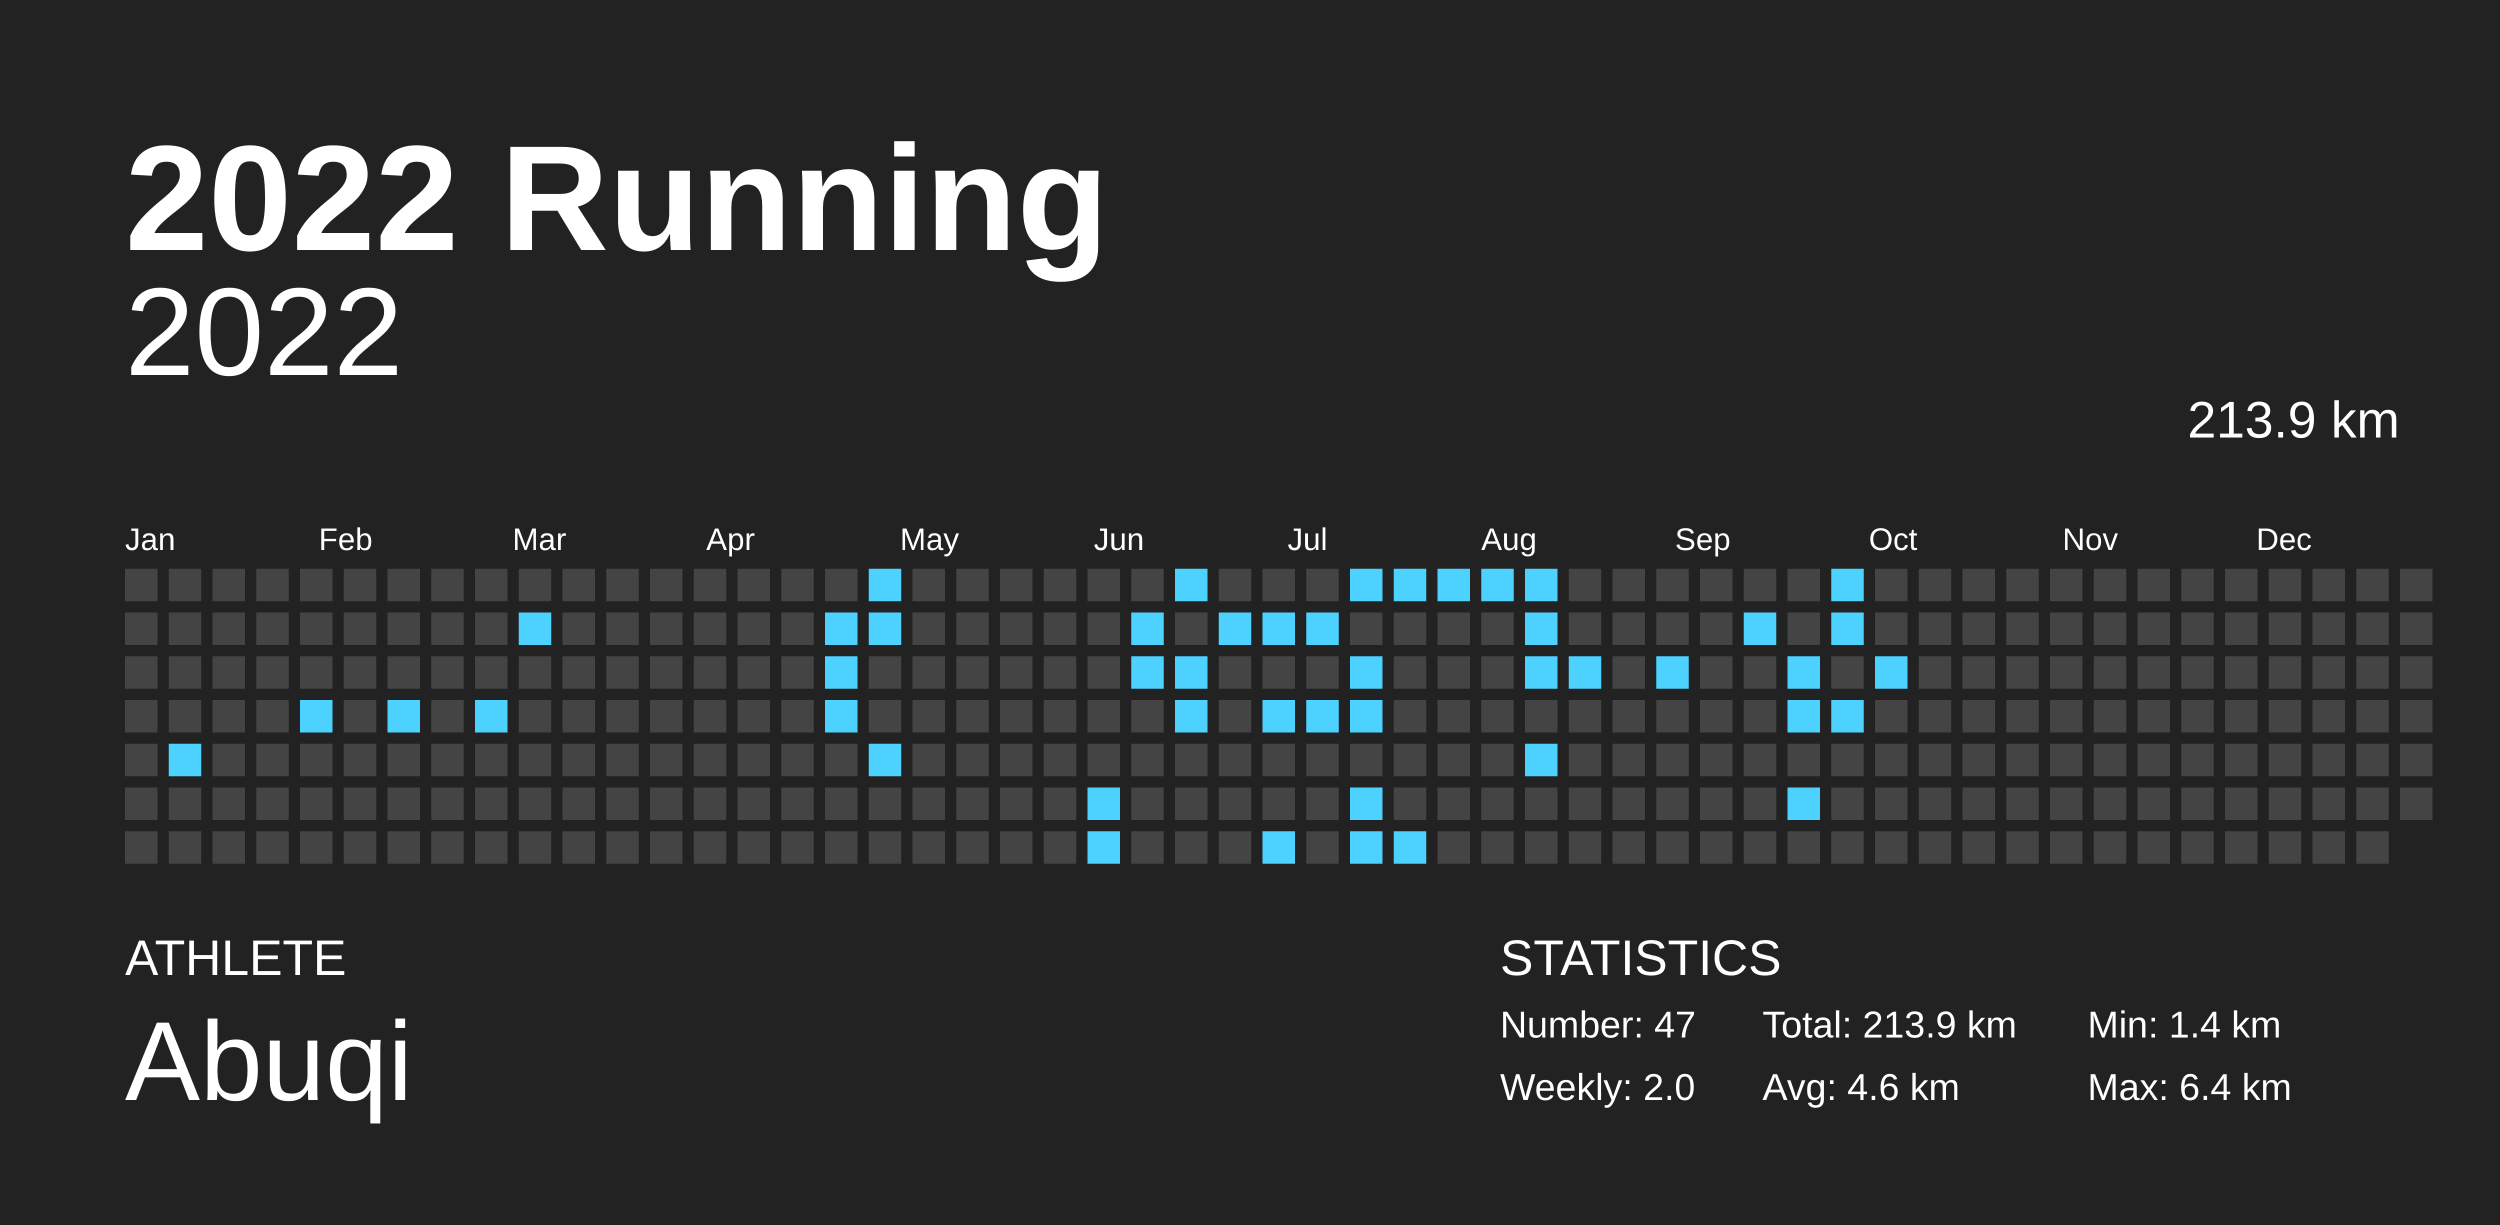
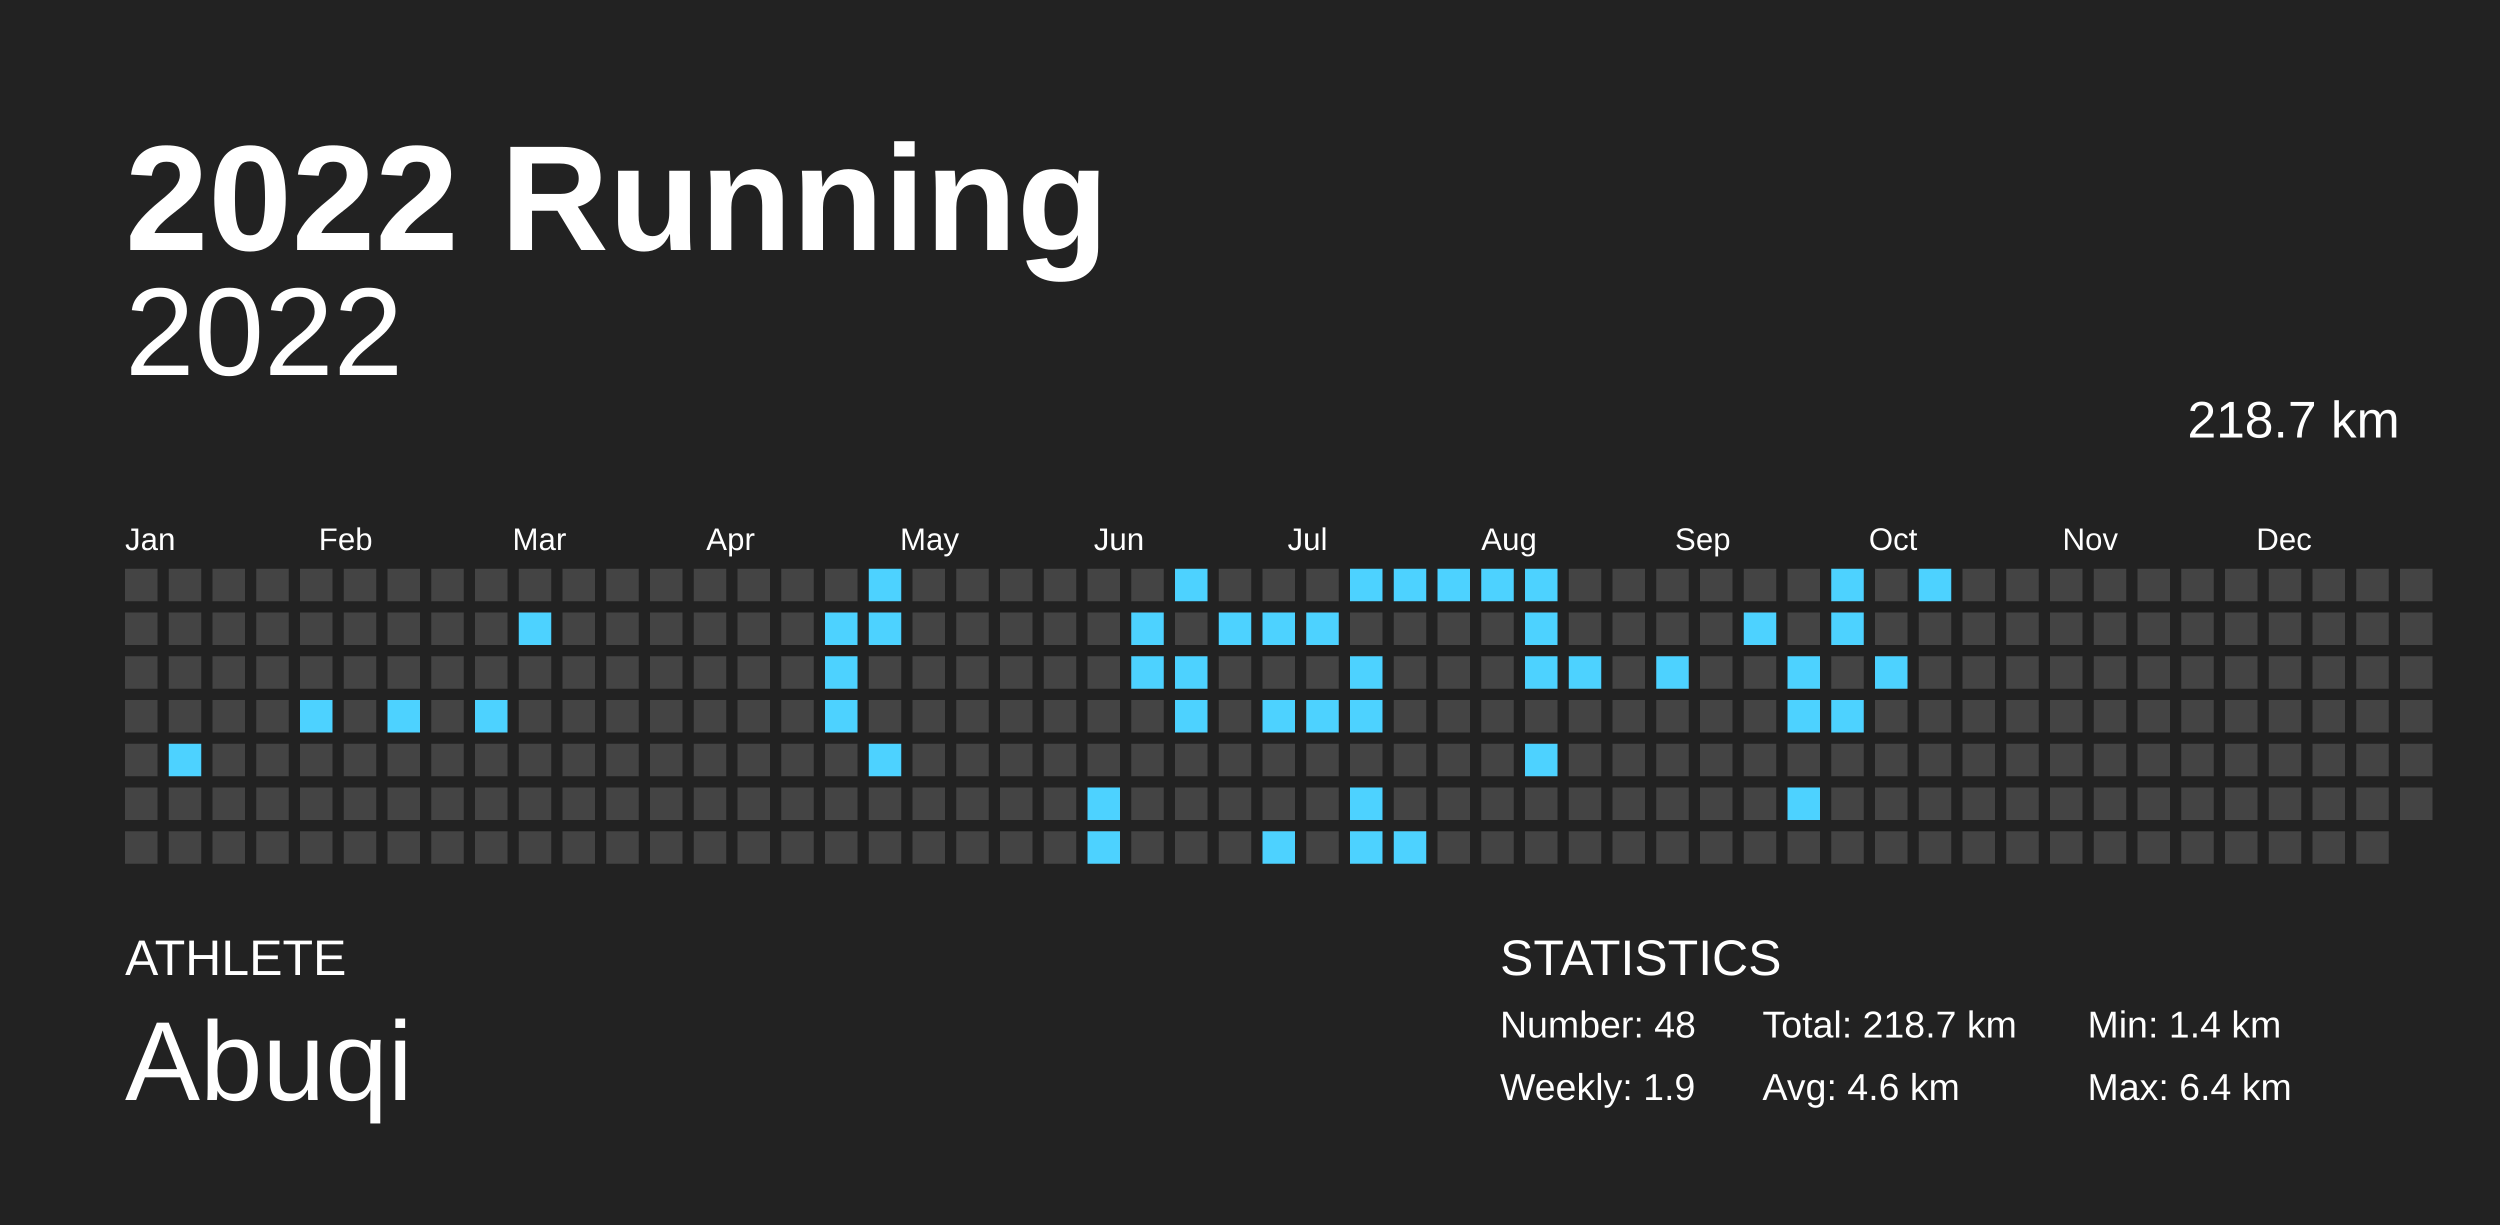
<svg xmlns="http://www.w3.org/2000/svg" baseProfile="full" height="98mm" version="1.1" viewBox="0,0,200,98" width="200mm">
  <defs />
  <rect fill="#222222" height="98" width="200" x="0" y="0" />
  <text fill="#FFFFFF" style="font-size:12px; font-family:Arial; font-weight:bold;" x="10" y="20">2022 Running</text>
  <text fill="#FFFFFF" style="font-size:4px; font-family:Arial" x="10" y="78">ATHLETE</text>
  <text fill="#FFFFFF" style="font-size:9px; font-family:Arial" x="10" y="88">Abuqi</text>
  <text fill="#FFFFFF" style="font-size:4px; font-family:Arial" x="120" y="78">STATISTICS</text>
-   <text fill="#FFFFFF" style="font-size:3px; font-family:Arial" x="120" y="83">Number: 47</text>
-   <text fill="#FFFFFF" style="font-size:3px; font-family:Arial" x="120" y="88">Weekly: 2.0</text>
-   <text fill="#FFFFFF" style="font-size:3px; font-family:Arial" x="141" y="83">Total: 213.9 km</text>
+   <text fill="#FFFFFF" style="font-size:3px; font-family:Arial" x="120" y="83">Number: 48</text>
+   <text fill="#FFFFFF" style="font-size:3px; font-family:Arial" x="120" y="88">Weekly: 1.9</text>
+   <text fill="#FFFFFF" style="font-size:3px; font-family:Arial" x="141" y="83">Total: 218.7 km</text>
  <text fill="#FFFFFF" style="font-size:3px; font-family:Arial" x="141" y="88">Avg: 4.6 km</text>
  <text fill="#FFFFFF" style="font-size:3px; font-family:Arial" x="167" y="83">Min: 1.4 km</text>
  <text fill="#FFFFFF" style="font-size:3px; font-family:Arial" x="167" y="88">Max: 6.4 km</text>
  <text alignment-baseline="hanging" fill="#FFFFFF" style="font-size:10.0px; font-family:Arial;" x="10" y="30">2022</text>
-   <text alignment-baseline="hanging" fill="#FFFFFF" style="font-size:4.125px; font-family:Arial;" x="175" y="35">213.9 km</text>
+   <text alignment-baseline="hanging" fill="#FFFFFF" style="font-size:4.125px; font-family:Arial;" x="175" y="35">218.7 km</text>
  <text fill="#FFFFFF" style="font-size:2.5px; font-family:Arial" x="10.0" y="44">Jan</text>
  <text fill="#FFFFFF" style="font-size:2.5px; font-family:Arial" x="25.5" y="44">Feb</text>
  <text fill="#FFFFFF" style="font-size:2.5px; font-family:Arial" x="41.0" y="44">Mar</text>
  <text fill="#FFFFFF" style="font-size:2.5px; font-family:Arial" x="56.5" y="44">Apr</text>
  <text fill="#FFFFFF" style="font-size:2.5px; font-family:Arial" x="72.0" y="44">May</text>
  <text fill="#FFFFFF" style="font-size:2.5px; font-family:Arial" x="87.5" y="44">Jun</text>
  <text fill="#FFFFFF" style="font-size:2.5px; font-family:Arial" x="103.0" y="44">Jul</text>
  <text fill="#FFFFFF" style="font-size:2.5px; font-family:Arial" x="118.5" y="44">Aug</text>
  <text fill="#FFFFFF" style="font-size:2.5px; font-family:Arial" x="134.0" y="44">Sep</text>
  <text fill="#FFFFFF" style="font-size:2.5px; font-family:Arial" x="149.5" y="44">Oct</text>
  <text fill="#FFFFFF" style="font-size:2.5px; font-family:Arial" x="165.0" y="44">Nov</text>
  <text fill="#FFFFFF" style="font-size:2.5px; font-family:Arial" x="180.5" y="44">Dec</text>
  <rect fill="#444444" height="2.6" width="2.6" x="10.0" y="45.5" />
  <rect fill="#444444" height="2.6" width="2.6" x="10.0" y="49.0" />
  <rect fill="#444444" height="2.6" width="2.6" x="10.0" y="52.5" />
  <rect fill="#444444" height="2.6" width="2.6" x="10.0" y="56.0" />
  <rect fill="#444444" height="2.6" width="2.6" x="10.0" y="59.5" />
  <rect fill="#444444" height="2.6" width="2.6" x="10.0" y="63.0" />
  <rect fill="#444444" height="2.6" width="2.6" x="10.0" y="66.5" />
  <rect fill="#444444" height="2.6" width="2.6" x="13.5" y="45.5" />
  <rect fill="#444444" height="2.6" width="2.6" x="13.5" y="49.0" />
  <rect fill="#444444" height="2.6" width="2.6" x="13.5" y="52.5" />
  <rect fill="#444444" height="2.6" width="2.6" x="13.5" y="56.0" />
  <rect fill="#4dd2ff" height="2.6" width="2.6" x="13.5" y="59.5" />
  <rect fill="#444444" height="2.6" width="2.6" x="13.5" y="63.0" />
  <rect fill="#444444" height="2.6" width="2.6" x="13.5" y="66.5" />
  <rect fill="#444444" height="2.6" width="2.6" x="17.0" y="45.5" />
  <rect fill="#444444" height="2.6" width="2.6" x="17.0" y="49.0" />
  <rect fill="#444444" height="2.6" width="2.6" x="17.0" y="52.5" />
  <rect fill="#444444" height="2.6" width="2.6" x="17.0" y="56.0" />
  <rect fill="#444444" height="2.6" width="2.6" x="17.0" y="59.5" />
  <rect fill="#444444" height="2.6" width="2.6" x="17.0" y="63.0" />
  <rect fill="#444444" height="2.6" width="2.6" x="17.0" y="66.5" />
  <rect fill="#444444" height="2.6" width="2.6" x="20.5" y="45.5" />
  <rect fill="#444444" height="2.6" width="2.6" x="20.5" y="49.0" />
  <rect fill="#444444" height="2.6" width="2.6" x="20.5" y="52.5" />
  <rect fill="#444444" height="2.6" width="2.6" x="20.5" y="56.0" />
  <rect fill="#444444" height="2.6" width="2.6" x="20.5" y="59.5" />
  <rect fill="#444444" height="2.6" width="2.6" x="20.5" y="63.0" />
  <rect fill="#444444" height="2.6" width="2.6" x="20.5" y="66.5" />
  <rect fill="#444444" height="2.6" width="2.6" x="24.0" y="45.5" />
  <rect fill="#444444" height="2.6" width="2.6" x="24.0" y="49.0" />
  <rect fill="#444444" height="2.6" width="2.6" x="24.0" y="52.5" />
  <rect fill="#4dd2ff" height="2.6" width="2.6" x="24.0" y="56.0" />
  <rect fill="#444444" height="2.6" width="2.6" x="24.0" y="59.5" />
  <rect fill="#444444" height="2.6" width="2.6" x="24.0" y="63.0" />
  <rect fill="#444444" height="2.6" width="2.6" x="24.0" y="66.5" />
  <rect fill="#444444" height="2.6" width="2.6" x="27.5" y="45.5" />
  <rect fill="#444444" height="2.6" width="2.6" x="27.5" y="49.0" />
  <rect fill="#444444" height="2.6" width="2.6" x="27.5" y="52.5" />
  <rect fill="#444444" height="2.6" width="2.6" x="27.5" y="56.0" />
  <rect fill="#444444" height="2.6" width="2.6" x="27.5" y="59.5" />
  <rect fill="#444444" height="2.6" width="2.6" x="27.5" y="63.0" />
  <rect fill="#444444" height="2.6" width="2.6" x="27.5" y="66.5" />
  <rect fill="#444444" height="2.6" width="2.6" x="31.0" y="45.5" />
  <rect fill="#444444" height="2.6" width="2.6" x="31.0" y="49.0" />
  <rect fill="#444444" height="2.6" width="2.6" x="31.0" y="52.5" />
  <rect fill="#4dd2ff" height="2.6" width="2.6" x="31.0" y="56.0" />
  <rect fill="#444444" height="2.6" width="2.6" x="31.0" y="59.5" />
  <rect fill="#444444" height="2.6" width="2.6" x="31.0" y="63.0" />
  <rect fill="#444444" height="2.6" width="2.6" x="31.0" y="66.5" />
  <rect fill="#444444" height="2.6" width="2.6" x="34.5" y="45.5" />
  <rect fill="#444444" height="2.6" width="2.6" x="34.5" y="49.0" />
  <rect fill="#444444" height="2.6" width="2.6" x="34.5" y="52.5" />
  <rect fill="#444444" height="2.6" width="2.6" x="34.5" y="56.0" />
  <rect fill="#444444" height="2.6" width="2.6" x="34.5" y="59.5" />
  <rect fill="#444444" height="2.6" width="2.6" x="34.5" y="63.0" />
  <rect fill="#444444" height="2.6" width="2.6" x="34.5" y="66.5" />
  <rect fill="#444444" height="2.6" width="2.6" x="38.0" y="45.5" />
  <rect fill="#444444" height="2.6" width="2.6" x="38.0" y="49.0" />
  <rect fill="#444444" height="2.6" width="2.6" x="38.0" y="52.5" />
  <rect fill="#4dd2ff" height="2.6" width="2.6" x="38.0" y="56.0" />
  <rect fill="#444444" height="2.6" width="2.6" x="38.0" y="59.5" />
  <rect fill="#444444" height="2.6" width="2.6" x="38.0" y="63.0" />
  <rect fill="#444444" height="2.6" width="2.6" x="38.0" y="66.5" />
  <rect fill="#444444" height="2.6" width="2.6" x="41.5" y="45.5" />
  <rect fill="#4dd2ff" height="2.6" width="2.6" x="41.5" y="49.0" />
  <rect fill="#444444" height="2.6" width="2.6" x="41.5" y="52.5" />
  <rect fill="#444444" height="2.6" width="2.6" x="41.5" y="56.0" />
  <rect fill="#444444" height="2.6" width="2.6" x="41.5" y="59.5" />
  <rect fill="#444444" height="2.6" width="2.6" x="41.5" y="63.0" />
  <rect fill="#444444" height="2.6" width="2.6" x="41.5" y="66.5" />
  <rect fill="#444444" height="2.6" width="2.6" x="45.0" y="45.5" />
  <rect fill="#444444" height="2.6" width="2.6" x="45.0" y="49.0" />
  <rect fill="#444444" height="2.6" width="2.6" x="45.0" y="52.5" />
  <rect fill="#444444" height="2.6" width="2.6" x="45.0" y="56.0" />
  <rect fill="#444444" height="2.6" width="2.6" x="45.0" y="59.5" />
  <rect fill="#444444" height="2.6" width="2.6" x="45.0" y="63.0" />
  <rect fill="#444444" height="2.6" width="2.6" x="45.0" y="66.5" />
  <rect fill="#444444" height="2.6" width="2.6" x="48.5" y="45.5" />
  <rect fill="#444444" height="2.6" width="2.6" x="48.5" y="49.0" />
  <rect fill="#444444" height="2.6" width="2.6" x="48.5" y="52.5" />
  <rect fill="#444444" height="2.6" width="2.6" x="48.5" y="56.0" />
  <rect fill="#444444" height="2.6" width="2.6" x="48.5" y="59.5" />
  <rect fill="#444444" height="2.6" width="2.6" x="48.5" y="63.0" />
  <rect fill="#444444" height="2.6" width="2.6" x="48.5" y="66.5" />
  <rect fill="#444444" height="2.6" width="2.6" x="52.0" y="45.5" />
  <rect fill="#444444" height="2.6" width="2.6" x="52.0" y="49.0" />
  <rect fill="#444444" height="2.6" width="2.6" x="52.0" y="52.5" />
  <rect fill="#444444" height="2.6" width="2.6" x="52.0" y="56.0" />
  <rect fill="#444444" height="2.6" width="2.6" x="52.0" y="59.5" />
  <rect fill="#444444" height="2.6" width="2.6" x="52.0" y="63.0" />
  <rect fill="#444444" height="2.6" width="2.6" x="52.0" y="66.5" />
  <rect fill="#444444" height="2.6" width="2.6" x="55.5" y="45.5" />
  <rect fill="#444444" height="2.6" width="2.6" x="55.5" y="49.0" />
  <rect fill="#444444" height="2.6" width="2.6" x="55.5" y="52.5" />
  <rect fill="#444444" height="2.6" width="2.6" x="55.5" y="56.0" />
  <rect fill="#444444" height="2.6" width="2.6" x="55.5" y="59.5" />
  <rect fill="#444444" height="2.6" width="2.6" x="55.5" y="63.0" />
  <rect fill="#444444" height="2.6" width="2.6" x="55.5" y="66.5" />
  <rect fill="#444444" height="2.6" width="2.6" x="59.0" y="45.5" />
  <rect fill="#444444" height="2.6" width="2.6" x="59.0" y="49.0" />
  <rect fill="#444444" height="2.6" width="2.6" x="59.0" y="52.5" />
  <rect fill="#444444" height="2.6" width="2.6" x="59.0" y="56.0" />
  <rect fill="#444444" height="2.6" width="2.6" x="59.0" y="59.5" />
  <rect fill="#444444" height="2.6" width="2.6" x="59.0" y="63.0" />
  <rect fill="#444444" height="2.6" width="2.6" x="59.0" y="66.5" />
  <rect fill="#444444" height="2.6" width="2.6" x="62.5" y="45.5" />
  <rect fill="#444444" height="2.6" width="2.6" x="62.5" y="49.0" />
  <rect fill="#444444" height="2.6" width="2.6" x="62.5" y="52.5" />
  <rect fill="#444444" height="2.6" width="2.6" x="62.5" y="56.0" />
  <rect fill="#444444" height="2.6" width="2.6" x="62.5" y="59.5" />
  <rect fill="#444444" height="2.6" width="2.6" x="62.5" y="63.0" />
  <rect fill="#444444" height="2.6" width="2.6" x="62.5" y="66.5" />
  <rect fill="#444444" height="2.6" width="2.6" x="66.0" y="45.5" />
  <rect fill="#4dd2ff" height="2.6" width="2.6" x="66.0" y="49.0" />
  <rect fill="#4dd2ff" height="2.6" width="2.6" x="66.0" y="52.5" />
  <rect fill="#4dd2ff" height="2.6" width="2.6" x="66.0" y="56.0" />
  <rect fill="#444444" height="2.6" width="2.6" x="66.0" y="59.5" />
  <rect fill="#444444" height="2.6" width="2.6" x="66.0" y="63.0" />
  <rect fill="#444444" height="2.6" width="2.6" x="66.0" y="66.5" />
  <rect fill="#4dd2ff" height="2.6" width="2.6" x="69.5" y="45.5" />
  <rect fill="#4dd2ff" height="2.6" width="2.6" x="69.5" y="49.0" />
  <rect fill="#444444" height="2.6" width="2.6" x="69.5" y="52.5" />
  <rect fill="#444444" height="2.6" width="2.6" x="69.5" y="56.0" />
  <rect fill="#4dd2ff" height="2.6" width="2.6" x="69.5" y="59.5" />
  <rect fill="#444444" height="2.6" width="2.6" x="69.5" y="63.0" />
  <rect fill="#444444" height="2.6" width="2.6" x="69.5" y="66.5" />
  <rect fill="#444444" height="2.6" width="2.6" x="73.0" y="45.5" />
  <rect fill="#444444" height="2.6" width="2.6" x="73.0" y="49.0" />
  <rect fill="#444444" height="2.6" width="2.6" x="73.0" y="52.5" />
  <rect fill="#444444" height="2.6" width="2.6" x="73.0" y="56.0" />
  <rect fill="#444444" height="2.6" width="2.6" x="73.0" y="59.5" />
  <rect fill="#444444" height="2.6" width="2.6" x="73.0" y="63.0" />
  <rect fill="#444444" height="2.6" width="2.6" x="73.0" y="66.5" />
  <rect fill="#444444" height="2.6" width="2.6" x="76.5" y="45.5" />
  <rect fill="#444444" height="2.6" width="2.6" x="76.5" y="49.0" />
  <rect fill="#444444" height="2.6" width="2.6" x="76.5" y="52.5" />
  <rect fill="#444444" height="2.6" width="2.6" x="76.5" y="56.0" />
  <rect fill="#444444" height="2.6" width="2.6" x="76.5" y="59.5" />
  <rect fill="#444444" height="2.6" width="2.6" x="76.5" y="63.0" />
  <rect fill="#444444" height="2.6" width="2.6" x="76.5" y="66.5" />
  <rect fill="#444444" height="2.6" width="2.6" x="80.0" y="45.5" />
  <rect fill="#444444" height="2.6" width="2.6" x="80.0" y="49.0" />
  <rect fill="#444444" height="2.6" width="2.6" x="80.0" y="52.5" />
  <rect fill="#444444" height="2.6" width="2.6" x="80.0" y="56.0" />
  <rect fill="#444444" height="2.6" width="2.6" x="80.0" y="59.5" />
  <rect fill="#444444" height="2.6" width="2.6" x="80.0" y="63.0" />
  <rect fill="#444444" height="2.6" width="2.6" x="80.0" y="66.5" />
  <rect fill="#444444" height="2.6" width="2.6" x="83.5" y="45.5" />
  <rect fill="#444444" height="2.6" width="2.6" x="83.5" y="49.0" />
  <rect fill="#444444" height="2.6" width="2.6" x="83.5" y="52.5" />
  <rect fill="#444444" height="2.6" width="2.6" x="83.5" y="56.0" />
  <rect fill="#444444" height="2.6" width="2.6" x="83.5" y="59.5" />
  <rect fill="#444444" height="2.6" width="2.6" x="83.5" y="63.0" />
  <rect fill="#444444" height="2.6" width="2.6" x="83.5" y="66.5" />
  <rect fill="#444444" height="2.6" width="2.6" x="87.0" y="45.5" />
  <rect fill="#444444" height="2.6" width="2.6" x="87.0" y="49.0" />
  <rect fill="#444444" height="2.6" width="2.6" x="87.0" y="52.5" />
  <rect fill="#444444" height="2.6" width="2.6" x="87.0" y="56.0" />
  <rect fill="#444444" height="2.6" width="2.6" x="87.0" y="59.5" />
  <rect fill="#4dd2ff" height="2.6" width="2.6" x="87.0" y="63.0" />
  <rect fill="#4dd2ff" height="2.6" width="2.6" x="87.0" y="66.5" />
  <rect fill="#444444" height="2.6" width="2.6" x="90.5" y="45.5" />
  <rect fill="#4dd2ff" height="2.6" width="2.6" x="90.5" y="49.0" />
  <rect fill="#4dd2ff" height="2.6" width="2.6" x="90.5" y="52.5" />
  <rect fill="#444444" height="2.6" width="2.6" x="90.5" y="56.0" />
  <rect fill="#444444" height="2.6" width="2.6" x="90.5" y="59.5" />
  <rect fill="#444444" height="2.6" width="2.6" x="90.5" y="63.0" />
  <rect fill="#444444" height="2.6" width="2.6" x="90.5" y="66.5" />
  <rect fill="#4dd2ff" height="2.6" width="2.6" x="94.0" y="45.5" />
  <rect fill="#444444" height="2.6" width="2.6" x="94.0" y="49.0" />
  <rect fill="#4dd2ff" height="2.6" width="2.6" x="94.0" y="52.5" />
  <rect fill="#4dd2ff" height="2.6" width="2.6" x="94.0" y="56.0" />
  <rect fill="#444444" height="2.6" width="2.6" x="94.0" y="59.5" />
  <rect fill="#444444" height="2.6" width="2.6" x="94.0" y="63.0" />
  <rect fill="#444444" height="2.6" width="2.6" x="94.0" y="66.5" />
  <rect fill="#444444" height="2.6" width="2.6" x="97.5" y="45.5" />
  <rect fill="#4dd2ff" height="2.6" width="2.6" x="97.5" y="49.0" />
  <rect fill="#444444" height="2.6" width="2.6" x="97.5" y="52.5" />
  <rect fill="#444444" height="2.6" width="2.6" x="97.5" y="56.0" />
  <rect fill="#444444" height="2.6" width="2.6" x="97.5" y="59.5" />
  <rect fill="#444444" height="2.6" width="2.6" x="97.5" y="63.0" />
  <rect fill="#444444" height="2.6" width="2.6" x="97.5" y="66.5" />
  <rect fill="#444444" height="2.6" width="2.6" x="101.0" y="45.5" />
  <rect fill="#4dd2ff" height="2.6" width="2.6" x="101.0" y="49.0" />
  <rect fill="#444444" height="2.6" width="2.6" x="101.0" y="52.5" />
  <rect fill="#4dd2ff" height="2.6" width="2.6" x="101.0" y="56.0" />
  <rect fill="#444444" height="2.6" width="2.6" x="101.0" y="59.5" />
  <rect fill="#444444" height="2.6" width="2.6" x="101.0" y="63.0" />
  <rect fill="#4dd2ff" height="2.6" width="2.6" x="101.0" y="66.5" />
  <rect fill="#444444" height="2.6" width="2.6" x="104.5" y="45.5" />
  <rect fill="#4dd2ff" height="2.6" width="2.6" x="104.5" y="49.0" />
  <rect fill="#444444" height="2.6" width="2.6" x="104.5" y="52.5" />
  <rect fill="#4dd2ff" height="2.6" width="2.6" x="104.5" y="56.0" />
  <rect fill="#444444" height="2.6" width="2.6" x="104.5" y="59.5" />
  <rect fill="#444444" height="2.6" width="2.6" x="104.5" y="63.0" />
  <rect fill="#444444" height="2.6" width="2.6" x="104.5" y="66.5" />
  <rect fill="#4dd2ff" height="2.6" width="2.6" x="108.0" y="45.5" />
  <rect fill="#444444" height="2.6" width="2.6" x="108.0" y="49.0" />
  <rect fill="#4dd2ff" height="2.6" width="2.6" x="108.0" y="52.5" />
  <rect fill="#4dd2ff" height="2.6" width="2.6" x="108.0" y="56.0" />
  <rect fill="#444444" height="2.6" width="2.6" x="108.0" y="59.5" />
  <rect fill="#4dd2ff" height="2.6" width="2.6" x="108.0" y="63.0" />
  <rect fill="#4dd2ff" height="2.6" width="2.6" x="108.0" y="66.5" />
  <rect fill="#4dd2ff" height="2.6" width="2.6" x="111.5" y="45.5" />
  <rect fill="#444444" height="2.6" width="2.6" x="111.5" y="49.0" />
  <rect fill="#444444" height="2.6" width="2.6" x="111.5" y="52.5" />
  <rect fill="#444444" height="2.6" width="2.6" x="111.5" y="56.0" />
  <rect fill="#444444" height="2.6" width="2.6" x="111.5" y="59.5" />
  <rect fill="#444444" height="2.6" width="2.6" x="111.5" y="63.0" />
  <rect fill="#4dd2ff" height="2.6" width="2.6" x="111.5" y="66.5" />
  <rect fill="#4dd2ff" height="2.6" width="2.6" x="115.0" y="45.5" />
  <rect fill="#444444" height="2.6" width="2.6" x="115.0" y="49.0" />
  <rect fill="#444444" height="2.6" width="2.6" x="115.0" y="52.5" />
  <rect fill="#444444" height="2.6" width="2.6" x="115.0" y="56.0" />
  <rect fill="#444444" height="2.6" width="2.6" x="115.0" y="59.5" />
  <rect fill="#444444" height="2.6" width="2.6" x="115.0" y="63.0" />
  <rect fill="#444444" height="2.6" width="2.6" x="115.0" y="66.5" />
  <rect fill="#4dd2ff" height="2.6" width="2.6" x="118.5" y="45.5" />
  <rect fill="#444444" height="2.6" width="2.6" x="118.5" y="49.0" />
  <rect fill="#444444" height="2.6" width="2.6" x="118.5" y="52.5" />
  <rect fill="#444444" height="2.6" width="2.6" x="118.5" y="56.0" />
  <rect fill="#444444" height="2.6" width="2.6" x="118.5" y="59.5" />
  <rect fill="#444444" height="2.6" width="2.6" x="118.5" y="63.0" />
  <rect fill="#444444" height="2.6" width="2.6" x="118.5" y="66.5" />
  <rect fill="#4dd2ff" height="2.6" width="2.6" x="122.0" y="45.5" />
  <rect fill="#4dd2ff" height="2.6" width="2.6" x="122.0" y="49.0" />
  <rect fill="#4dd2ff" height="2.6" width="2.6" x="122.0" y="52.5" />
  <rect fill="#444444" height="2.6" width="2.6" x="122.0" y="56.0" />
  <rect fill="#4dd2ff" height="2.6" width="2.6" x="122.0" y="59.5" />
  <rect fill="#444444" height="2.6" width="2.6" x="122.0" y="63.0" />
  <rect fill="#444444" height="2.6" width="2.6" x="122.0" y="66.5" />
  <rect fill="#444444" height="2.6" width="2.6" x="125.5" y="45.5" />
  <rect fill="#444444" height="2.6" width="2.6" x="125.5" y="49.0" />
  <rect fill="#4dd2ff" height="2.6" width="2.6" x="125.5" y="52.5" />
  <rect fill="#444444" height="2.6" width="2.6" x="125.5" y="56.0" />
  <rect fill="#444444" height="2.6" width="2.6" x="125.5" y="59.5" />
  <rect fill="#444444" height="2.6" width="2.6" x="125.5" y="63.0" />
  <rect fill="#444444" height="2.6" width="2.6" x="125.5" y="66.5" />
  <rect fill="#444444" height="2.6" width="2.6" x="129.0" y="45.5" />
  <rect fill="#444444" height="2.6" width="2.6" x="129.0" y="49.0" />
  <rect fill="#444444" height="2.6" width="2.6" x="129.0" y="52.5" />
  <rect fill="#444444" height="2.6" width="2.6" x="129.0" y="56.0" />
  <rect fill="#444444" height="2.6" width="2.6" x="129.0" y="59.5" />
  <rect fill="#444444" height="2.6" width="2.6" x="129.0" y="63.0" />
  <rect fill="#444444" height="2.6" width="2.6" x="129.0" y="66.5" />
  <rect fill="#444444" height="2.6" width="2.6" x="132.5" y="45.5" />
  <rect fill="#444444" height="2.6" width="2.6" x="132.5" y="49.0" />
  <rect fill="#4dd2ff" height="2.6" width="2.6" x="132.5" y="52.5" />
  <rect fill="#444444" height="2.6" width="2.6" x="132.5" y="56.0" />
  <rect fill="#444444" height="2.6" width="2.6" x="132.5" y="59.5" />
  <rect fill="#444444" height="2.6" width="2.6" x="132.5" y="63.0" />
  <rect fill="#444444" height="2.6" width="2.6" x="132.5" y="66.5" />
  <rect fill="#444444" height="2.6" width="2.6" x="136.0" y="45.5" />
  <rect fill="#444444" height="2.6" width="2.6" x="136.0" y="49.0" />
  <rect fill="#444444" height="2.6" width="2.6" x="136.0" y="52.5" />
  <rect fill="#444444" height="2.6" width="2.6" x="136.0" y="56.0" />
  <rect fill="#444444" height="2.6" width="2.6" x="136.0" y="59.5" />
  <rect fill="#444444" height="2.6" width="2.6" x="136.0" y="63.0" />
  <rect fill="#444444" height="2.6" width="2.6" x="136.0" y="66.5" />
  <rect fill="#444444" height="2.6" width="2.6" x="139.5" y="45.5" />
  <rect fill="#4dd2ff" height="2.6" width="2.6" x="139.5" y="49.0" />
  <rect fill="#444444" height="2.6" width="2.6" x="139.5" y="52.5" />
  <rect fill="#444444" height="2.6" width="2.6" x="139.5" y="56.0" />
  <rect fill="#444444" height="2.6" width="2.6" x="139.5" y="59.5" />
  <rect fill="#444444" height="2.6" width="2.6" x="139.5" y="63.0" />
  <rect fill="#444444" height="2.6" width="2.6" x="139.5" y="66.5" />
  <rect fill="#444444" height="2.6" width="2.6" x="143.0" y="45.5" />
  <rect fill="#444444" height="2.6" width="2.6" x="143.0" y="49.0" />
  <rect fill="#4dd2ff" height="2.6" width="2.6" x="143.0" y="52.5" />
  <rect fill="#4dd2ff" height="2.6" width="2.6" x="143.0" y="56.0" />
  <rect fill="#444444" height="2.6" width="2.6" x="143.0" y="59.5" />
  <rect fill="#4dd2ff" height="2.6" width="2.6" x="143.0" y="63.0" />
  <rect fill="#444444" height="2.6" width="2.6" x="143.0" y="66.5" />
  <rect fill="#4dd2ff" height="2.6" width="2.6" x="146.5" y="45.5" />
  <rect fill="#4dd2ff" height="2.6" width="2.6" x="146.5" y="49.0" />
  <rect fill="#444444" height="2.6" width="2.6" x="146.5" y="52.5" />
  <rect fill="#4dd2ff" height="2.6" width="2.6" x="146.5" y="56.0" />
  <rect fill="#444444" height="2.6" width="2.6" x="146.5" y="59.5" />
  <rect fill="#444444" height="2.6" width="2.6" x="146.5" y="63.0" />
  <rect fill="#444444" height="2.6" width="2.6" x="146.5" y="66.5" />
  <rect fill="#444444" height="2.6" width="2.6" x="150.0" y="45.5" />
  <rect fill="#444444" height="2.6" width="2.6" x="150.0" y="49.0" />
  <rect fill="#4dd2ff" height="2.6" width="2.6" x="150.0" y="52.5" />
  <rect fill="#444444" height="2.6" width="2.6" x="150.0" y="56.0" />
  <rect fill="#444444" height="2.6" width="2.6" x="150.0" y="59.5" />
  <rect fill="#444444" height="2.6" width="2.6" x="150.0" y="63.0" />
  <rect fill="#444444" height="2.6" width="2.6" x="150.0" y="66.5" />
-   <rect fill="#444444" height="2.6" width="2.6" x="153.5" y="45.5" />
+   <rect fill="#4dd2ff" height="2.6" width="2.6" x="153.5" y="45.5" />
  <rect fill="#444444" height="2.6" width="2.6" x="153.5" y="49.0" />
  <rect fill="#444444" height="2.6" width="2.6" x="153.5" y="52.5" />
  <rect fill="#444444" height="2.6" width="2.6" x="153.5" y="56.0" />
  <rect fill="#444444" height="2.6" width="2.6" x="153.5" y="59.5" />
  <rect fill="#444444" height="2.6" width="2.6" x="153.5" y="63.0" />
  <rect fill="#444444" height="2.6" width="2.6" x="153.5" y="66.5" />
  <rect fill="#444444" height="2.6" width="2.6" x="157.0" y="45.5" />
  <rect fill="#444444" height="2.6" width="2.6" x="157.0" y="49.0" />
  <rect fill="#444444" height="2.6" width="2.6" x="157.0" y="52.5" />
  <rect fill="#444444" height="2.6" width="2.6" x="157.0" y="56.0" />
  <rect fill="#444444" height="2.6" width="2.6" x="157.0" y="59.5" />
  <rect fill="#444444" height="2.6" width="2.6" x="157.0" y="63.0" />
  <rect fill="#444444" height="2.6" width="2.6" x="157.0" y="66.5" />
  <rect fill="#444444" height="2.6" width="2.6" x="160.5" y="45.5" />
  <rect fill="#444444" height="2.6" width="2.6" x="160.5" y="49.0" />
  <rect fill="#444444" height="2.6" width="2.6" x="160.5" y="52.5" />
  <rect fill="#444444" height="2.6" width="2.6" x="160.5" y="56.0" />
  <rect fill="#444444" height="2.6" width="2.6" x="160.5" y="59.5" />
  <rect fill="#444444" height="2.6" width="2.6" x="160.5" y="63.0" />
  <rect fill="#444444" height="2.6" width="2.6" x="160.5" y="66.5" />
  <rect fill="#444444" height="2.6" width="2.6" x="164.0" y="45.5" />
  <rect fill="#444444" height="2.6" width="2.6" x="164.0" y="49.0" />
  <rect fill="#444444" height="2.6" width="2.6" x="164.0" y="52.5" />
  <rect fill="#444444" height="2.6" width="2.6" x="164.0" y="56.0" />
  <rect fill="#444444" height="2.6" width="2.6" x="164.0" y="59.5" />
  <rect fill="#444444" height="2.6" width="2.6" x="164.0" y="63.0" />
  <rect fill="#444444" height="2.6" width="2.6" x="164.0" y="66.5" />
  <rect fill="#444444" height="2.6" width="2.6" x="167.5" y="45.5" />
  <rect fill="#444444" height="2.6" width="2.6" x="167.5" y="49.0" />
  <rect fill="#444444" height="2.6" width="2.6" x="167.5" y="52.5" />
  <rect fill="#444444" height="2.6" width="2.6" x="167.5" y="56.0" />
  <rect fill="#444444" height="2.6" width="2.6" x="167.5" y="59.5" />
  <rect fill="#444444" height="2.6" width="2.6" x="167.5" y="63.0" />
  <rect fill="#444444" height="2.6" width="2.6" x="167.5" y="66.5" />
  <rect fill="#444444" height="2.6" width="2.6" x="171.0" y="45.5" />
  <rect fill="#444444" height="2.6" width="2.6" x="171.0" y="49.0" />
  <rect fill="#444444" height="2.6" width="2.6" x="171.0" y="52.5" />
  <rect fill="#444444" height="2.6" width="2.6" x="171.0" y="56.0" />
  <rect fill="#444444" height="2.6" width="2.6" x="171.0" y="59.5" />
  <rect fill="#444444" height="2.6" width="2.6" x="171.0" y="63.0" />
  <rect fill="#444444" height="2.6" width="2.6" x="171.0" y="66.5" />
  <rect fill="#444444" height="2.6" width="2.6" x="174.5" y="45.5" />
  <rect fill="#444444" height="2.6" width="2.6" x="174.5" y="49.0" />
  <rect fill="#444444" height="2.6" width="2.6" x="174.5" y="52.5" />
  <rect fill="#444444" height="2.6" width="2.6" x="174.5" y="56.0" />
  <rect fill="#444444" height="2.6" width="2.6" x="174.5" y="59.5" />
  <rect fill="#444444" height="2.6" width="2.6" x="174.5" y="63.0" />
  <rect fill="#444444" height="2.6" width="2.6" x="174.5" y="66.5" />
  <rect fill="#444444" height="2.6" width="2.6" x="178.0" y="45.5" />
  <rect fill="#444444" height="2.6" width="2.6" x="178.0" y="49.0" />
  <rect fill="#444444" height="2.6" width="2.6" x="178.0" y="52.5" />
  <rect fill="#444444" height="2.6" width="2.6" x="178.0" y="56.0" />
  <rect fill="#444444" height="2.6" width="2.6" x="178.0" y="59.5" />
  <rect fill="#444444" height="2.6" width="2.6" x="178.0" y="63.0" />
  <rect fill="#444444" height="2.6" width="2.6" x="178.0" y="66.5" />
  <rect fill="#444444" height="2.6" width="2.6" x="181.5" y="45.5" />
  <rect fill="#444444" height="2.6" width="2.6" x="181.5" y="49.0" />
  <rect fill="#444444" height="2.6" width="2.6" x="181.5" y="52.5" />
  <rect fill="#444444" height="2.6" width="2.6" x="181.5" y="56.0" />
  <rect fill="#444444" height="2.6" width="2.6" x="181.5" y="59.5" />
  <rect fill="#444444" height="2.6" width="2.6" x="181.5" y="63.0" />
  <rect fill="#444444" height="2.6" width="2.6" x="181.5" y="66.5" />
  <rect fill="#444444" height="2.6" width="2.6" x="185.0" y="45.5" />
  <rect fill="#444444" height="2.6" width="2.6" x="185.0" y="49.0" />
  <rect fill="#444444" height="2.6" width="2.6" x="185.0" y="52.5" />
  <rect fill="#444444" height="2.6" width="2.6" x="185.0" y="56.0" />
  <rect fill="#444444" height="2.6" width="2.6" x="185.0" y="59.5" />
  <rect fill="#444444" height="2.6" width="2.6" x="185.0" y="63.0" />
  <rect fill="#444444" height="2.6" width="2.6" x="185.0" y="66.5" />
  <rect fill="#444444" height="2.6" width="2.6" x="188.5" y="45.5" />
  <rect fill="#444444" height="2.6" width="2.6" x="188.5" y="49.0" />
  <rect fill="#444444" height="2.6" width="2.6" x="188.5" y="52.5" />
  <rect fill="#444444" height="2.6" width="2.6" x="188.5" y="56.0" />
  <rect fill="#444444" height="2.6" width="2.6" x="188.5" y="59.5" />
  <rect fill="#444444" height="2.6" width="2.6" x="188.5" y="63.0" />
  <rect fill="#444444" height="2.6" width="2.6" x="188.5" y="66.5" />
  <rect fill="#444444" height="2.6" width="2.6" x="192.0" y="45.5" />
  <rect fill="#444444" height="2.6" width="2.6" x="192.0" y="49.0" />
  <rect fill="#444444" height="2.6" width="2.6" x="192.0" y="52.5" />
  <rect fill="#444444" height="2.6" width="2.6" x="192.0" y="56.0" />
  <rect fill="#444444" height="2.6" width="2.6" x="192.0" y="59.5" />
  <rect fill="#444444" height="2.6" width="2.6" x="192.0" y="63.0" />
</svg>
